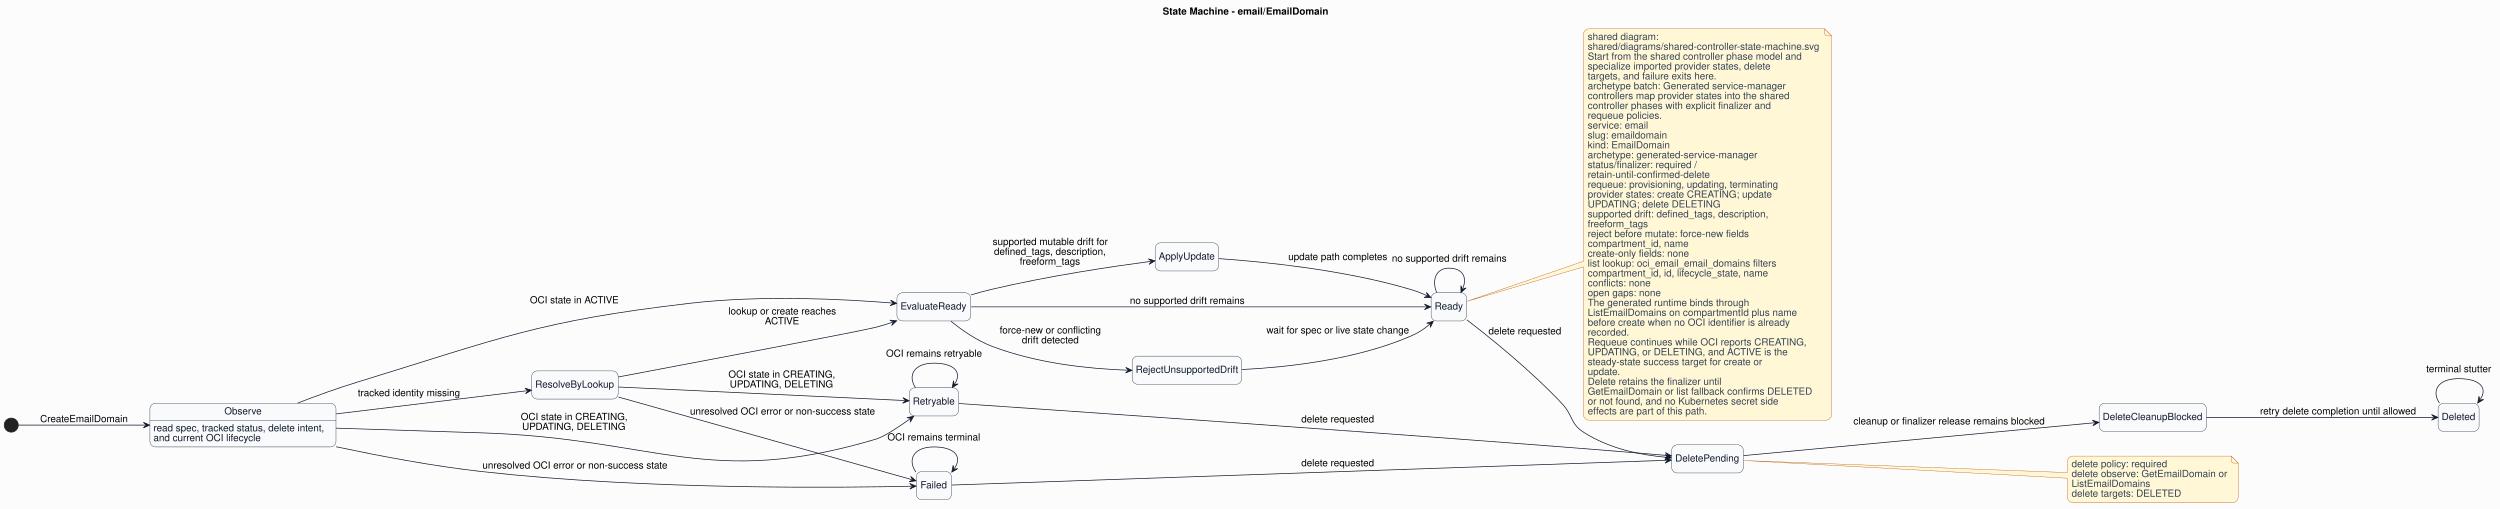
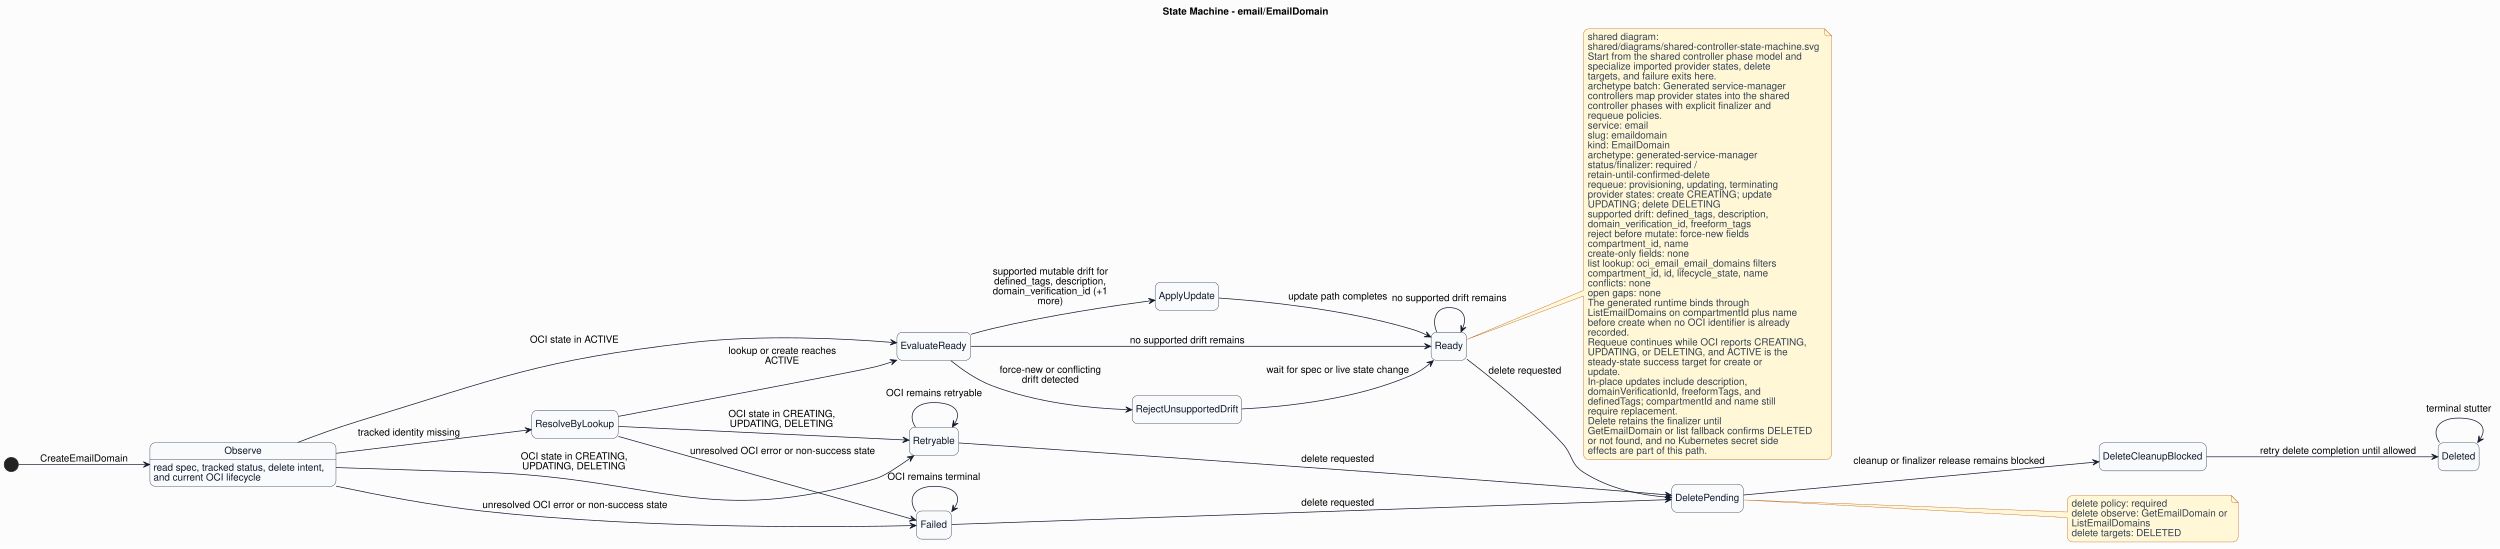
- <svg xmlns="http://www.w3.org/2000/svg" contentStyleType="text/css" data-diagram-type="STATE" height="723px" preserveAspectRatio="none" style="width:3552px;height:723px;background:#FCFCFD;" version="1.1" viewBox="0 0 3552 723" width="3552px" zoomAndPan="magnify">
+ <svg xmlns="http://www.w3.org/2000/svg" contentStyleType="text/css" data-diagram-type="STATE" height="779px" preserveAspectRatio="none" style="width:3552px;height:779px;background:#FCFCFD;" version="1.1" viewBox="0 0 3552 779" width="3552px" zoomAndPan="magnify">
  <defs />
  <g>
-     <rect fill="#FCFCFD" height="723" style="stroke:none;stroke-width:1;" width="3552" x="0" y="0" />
+     <rect fill="#FCFCFD" height="779" style="stroke:none;stroke-width:1;" width="3552" x="0" y="0" />
    <g class="title" data-source-line="10">
      <text fill="#000000" font-family="Helvetica" font-size="14" font-weight="bold" lengthAdjust="spacing" textLength="234.958" x="1651.894" y="20.78">State Machine - email/EmailDomain</text>
    </g>
-     <g>
-       <rect fill="#F8FAFC" height="62" rx="8" ry="8" style="stroke:#0F172A;stroke-width:0.5;" width="264.364" x="213" y="573" />
-       <line style="stroke:#0F172A;stroke-width:0.5;" x1="213" x2="477.364" y1="597" y2="597" />
-       <text fill="#0F172A" font-family="Helvetica" font-size="14" lengthAdjust="spacing" textLength="52.91" x="318.727" y="588.78">Observe</text>
-       <text fill="#0F172A" font-family="Helvetica" font-size="14" lengthAdjust="spacing" textLength="244.364" x="218" y="612.78">read spec, tracked status, delete intent,</text>
-       <text fill="#0F172A" font-family="Helvetica" font-size="14" lengthAdjust="spacing" textLength="153.282" x="218" y="626.78">and current OCI lifecycle</text>
-     </g>
-     <rect fill="#F8FAFC" height="40" rx="8" ry="8" style="stroke:#0F172A;stroke-width:0.5;" width="104.951" x="1274.36" y="416" />
-     <text fill="#0F172A" font-family="Helvetica" font-size="14" lengthAdjust="spacing" textLength="94.951" x="1279.36" y="439.78">EvaluateReady</text>
-     <rect fill="#F8FAFC" height="40" rx="8" ry="8" style="stroke:#0F172A;stroke-width:0.5;" width="50.469" x="2033.32" y="416" />
-     <text fill="#0F172A" font-family="Helvetica" font-size="14" lengthAdjust="spacing" textLength="40.469" x="2038.32" y="439.78">Ready</text>
-     <rect fill="#F8FAFC" height="40" rx="8" ry="8" style="stroke:#0F172A;stroke-width:0.5;" width="69.917" x="1291.88" y="551" />
-     <text fill="#0F172A" font-family="Helvetica" font-size="14" lengthAdjust="spacing" textLength="59.917" x="1296.88" y="574.78">Retryable</text>
-     <rect fill="#F8FAFC" height="40" rx="8" ry="8" style="stroke:#0F172A;stroke-width:0.5;" width="50" x="1301.84" y="670" />
-     <text fill="#0F172A" font-family="Helvetica" font-size="14" lengthAdjust="spacing" textLength="38.131" x="1307.775" y="693.78">Failed</text>
-     <rect fill="#F8FAFC" height="40" rx="8" ry="8" style="stroke:#0F172A;stroke-width:0.5;" width="122.848" x="755.44" y="527" />
-     <text fill="#0F172A" font-family="Helvetica" font-size="14" lengthAdjust="spacing" textLength="112.848" x="760.44" y="550.78">ResolveByLookup</text>
-     <rect fill="#F8FAFC" height="40" rx="8" ry="8" style="stroke:#0F172A;stroke-width:0.5;" width="155.51" x="1608.56" y="506" />
-     <text fill="#0F172A" font-family="Helvetica" font-size="14" lengthAdjust="spacing" textLength="145.51" x="1613.56" y="529.78">RejectUnsupportedDrift</text>
-     <rect fill="#F8FAFC" height="40" rx="8" ry="8" style="stroke:#0F172A;stroke-width:0.5;" width="90.165" x="1641.23" y="345" />
-     <text fill="#0F172A" font-family="Helvetica" font-size="14" lengthAdjust="spacing" textLength="80.165" x="1646.23" y="368.78">ApplyUpdate</text>
-     <rect fill="#F8FAFC" height="40" rx="8" ry="8" style="stroke:#0F172A;stroke-width:0.5;" width="101.848" x="2375.1" y="632" />
-     <text fill="#0F172A" font-family="Helvetica" font-size="14" lengthAdjust="spacing" textLength="91.848" x="2380.1" y="655.78">DeletePending</text>
-     <rect fill="#F8FAFC" height="40" rx="8" ry="8" style="stroke:#0F172A;stroke-width:0.5;" width="58.255" x="3464.04" y="573" />
-     <text fill="#0F172A" font-family="Helvetica" font-size="14" lengthAdjust="spacing" textLength="48.255" x="3469.04" y="596.78">Deleted</text>
-     <rect fill="#F8FAFC" height="40" rx="8" ry="8" style="stroke:#0F172A;stroke-width:0.5;" width="152.427" x="2982.44" y="573" />
-     <text fill="#0F172A" font-family="Helvetica" font-size="14" lengthAdjust="spacing" textLength="142.427" x="2987.44" y="596.78">DeleteCleanupBlocked</text>
-     <ellipse cx="16" cy="604" fill="#222222" rx="10" ry="10" style="stroke:#222222;stroke-width:1;" />
+     <g class="entity" data-qualified-name="observe" id="ent0002">
+       <rect fill="#F8FAFC" height="62" rx="8" ry="8" style="stroke:#0F172A;stroke-width:0.5;" width="264.364" x="213" y="629" />
+       <line style="stroke:#0F172A;stroke-width:0.5;" x1="213" x2="477.364" y1="653" y2="653" />
+       <text fill="#0F172A" font-family="Helvetica" font-size="14" lengthAdjust="spacing" textLength="52.91" x="318.727" y="644.78">Observe</text>
+       <text fill="#0F172A" font-family="Helvetica" font-size="14" lengthAdjust="spacing" textLength="244.364" x="218" y="668.78">read spec, tracked status, delete intent,</text>
+       <text fill="#0F172A" font-family="Helvetica" font-size="14" lengthAdjust="spacing" textLength="153.282" x="218" y="682.78">and current OCI lifecycle</text>
+     </g>
+     <rect fill="#F8FAFC" height="40" rx="8" ry="8" style="stroke:#0F172A;stroke-width:0.5;" width="104.951" x="1274.36" y="472" />
+     <text fill="#0F172A" font-family="Helvetica" font-size="14" lengthAdjust="spacing" textLength="94.951" x="1279.36" y="495.78">EvaluateReady</text>
+     <rect fill="#F8FAFC" height="40" rx="8" ry="8" style="stroke:#0F172A;stroke-width:0.5;" width="50.469" x="2033.32" y="472" />
+     <text fill="#0F172A" font-family="Helvetica" font-size="14" lengthAdjust="spacing" textLength="40.469" x="2038.32" y="495.78">Ready</text>
+     <rect fill="#F8FAFC" height="40" rx="8" ry="8" style="stroke:#0F172A;stroke-width:0.5;" width="69.917" x="1291.88" y="607" />
+     <text fill="#0F172A" font-family="Helvetica" font-size="14" lengthAdjust="spacing" textLength="59.917" x="1296.88" y="630.78">Retryable</text>
+     <rect fill="#F8FAFC" height="40" rx="8" ry="8" style="stroke:#0F172A;stroke-width:0.5;" width="50" x="1301.84" y="726" />
+     <text fill="#0F172A" font-family="Helvetica" font-size="14" lengthAdjust="spacing" textLength="38.131" x="1307.775" y="749.78">Failed</text>
+     <rect fill="#F8FAFC" height="40" rx="8" ry="8" style="stroke:#0F172A;stroke-width:0.5;" width="122.848" x="755.44" y="583" />
+     <text fill="#0F172A" font-family="Helvetica" font-size="14" lengthAdjust="spacing" textLength="112.848" x="760.44" y="606.78">ResolveByLookup</text>
+     <rect fill="#F8FAFC" height="40" rx="8" ry="8" style="stroke:#0F172A;stroke-width:0.5;" width="155.51" x="1608.56" y="562" />
+     <text fill="#0F172A" font-family="Helvetica" font-size="14" lengthAdjust="spacing" textLength="145.51" x="1613.56" y="585.78">RejectUnsupportedDrift</text>
+     <rect fill="#F8FAFC" height="40" rx="8" ry="8" style="stroke:#0F172A;stroke-width:0.5;" width="90.165" x="1641.23" y="401" />
+     <text fill="#0F172A" font-family="Helvetica" font-size="14" lengthAdjust="spacing" textLength="80.165" x="1646.23" y="424.78">ApplyUpdate</text>
+     <rect fill="#F8FAFC" height="40" rx="8" ry="8" style="stroke:#0F172A;stroke-width:0.5;" width="101.848" x="2375.1" y="688" />
+     <text fill="#0F172A" font-family="Helvetica" font-size="14" lengthAdjust="spacing" textLength="91.848" x="2380.1" y="711.78">DeletePending</text>
+     <rect fill="#F8FAFC" height="40" rx="8" ry="8" style="stroke:#0F172A;stroke-width:0.5;" width="58.255" x="3464.04" y="629" />
+     <text fill="#0F172A" font-family="Helvetica" font-size="14" lengthAdjust="spacing" textLength="48.255" x="3469.04" y="652.78">Deleted</text>
+     <rect fill="#F8FAFC" height="40" rx="8" ry="8" style="stroke:#0F172A;stroke-width:0.5;" width="152.427" x="2982.44" y="629" />
+     <text fill="#0F172A" font-family="Helvetica" font-size="14" lengthAdjust="spacing" textLength="142.427" x="2987.44" y="652.78">DeleteCleanupBlocked</text>
+     <g class="start_entity" data-qualified-name=".start." data-source-line="32" id="ent0002">
+       <ellipse cx="16" cy="660" fill="#222222" rx="10" ry="10" style="stroke:#222222;stroke-width:1;" />
+     </g>
    <g class="entity" data-qualified-name="GMN2" data-source-line="55" id="ent0003">
-       <path d="M2249.78,49 L2249.78,371.16 L2084.1,428.14 L2249.78,379.16 L2249.78,589 A8,8 0 0 0 2257.78,597 L2594.261,597 A8,8 0 0 0 2602.261,589 L2602.261,51 L2592.261,41 L2257.78,41 A8,8 0 0 0 2249.78,49" fill="#FFF7D6" style="stroke:#B45309;stroke-width:0.5;" />
+       <path d="M2249.78,49 L2249.78,412.6 L2084.1,482.26 L2249.78,420.6 L2249.78,645 A8,8 0 0 0 2257.78,653 L2594.261,653 A8,8 0 0 0 2602.261,645 L2602.261,51 L2592.261,41 L2257.78,41 A8,8 0 0 0 2249.78,49" fill="#FFF7D6" style="stroke:#B45309;stroke-width:0.5;" />
      <path d="M2592.261,41 L2592.261,47 A4,4 0 0 0 2596.261,51 L2602.261,51 L2592.261,41" fill="#FFF7D6" style="stroke:#B45309;stroke-width:0.5;" />
      <text fill="#334155" font-family="Helvetica" font-size="14" lengthAdjust="spacing" textLength="101.165" x="2255.78" y="56.78">shared diagram:</text>
      <text fill="#334155" font-family="Helvetica" font-size="14" lengthAdjust="spacing" textLength="331.481" x="2255.78" y="70.78">shared/diagrams/shared-controller-state-machine.svg</text>
      <text fill="#334155" font-family="Helvetica" font-size="14" lengthAdjust="spacing" textLength="304.274" x="2255.78" y="84.78">Start from the shared controller phase model and</text>
      <text fill="#334155" font-family="Helvetica" font-size="14" lengthAdjust="spacing" textLength="261.468" x="2255.78" y="98.78">specialize imported provider states, delete</text>
      <text fill="#334155" font-family="Helvetica" font-size="14" lengthAdjust="spacing" textLength="184.434" x="2255.78" y="112.78">targets, and failure exits here.</text>
      <text fill="#334155" font-family="Helvetica" font-size="14" lengthAdjust="spacing" textLength="281.709" x="2255.78" y="126.78">archetype batch: Generated service-manager</text>
      <text fill="#334155" font-family="Helvetica" font-size="14" lengthAdjust="spacing" textLength="287.923" x="2255.78" y="140.78">controllers map provider states into the shared</text>
      <text fill="#334155" font-family="Helvetica" font-size="14" lengthAdjust="spacing" textLength="261.461" x="2255.78" y="154.78">controller phases with explicit finalizer and</text>
      <text fill="#334155" font-family="Helvetica" font-size="14" lengthAdjust="spacing" textLength="105.848" x="2255.78" y="168.78">requeue policies.</text>
      <text fill="#334155" font-family="Helvetica" font-size="14" lengthAdjust="spacing" textLength="85.579" x="2255.78" y="182.78">service: email</text>
      <text fill="#334155" font-family="Helvetica" font-size="14" lengthAdjust="spacing" textLength="112.834" x="2255.78" y="196.78">slug: emaildomain</text>
      <text fill="#334155" font-family="Helvetica" font-size="14" lengthAdjust="spacing" textLength="116.71" x="2255.78" y="210.78">kind: EmailDomain</text>
      <text fill="#334155" font-family="Helvetica" font-size="14" lengthAdjust="spacing" textLength="241.24" x="2255.78" y="224.78">archetype: generated-service-manager</text>
      <text fill="#334155" font-family="Helvetica" font-size="14" lengthAdjust="spacing" textLength="156.406" x="2255.78" y="238.78">status/finalizer: required /</text>
      <text fill="#334155" font-family="Helvetica" font-size="14" lengthAdjust="spacing" textLength="174.303" x="2255.78" y="252.78">retain-until-confirmed-delete</text>
      <text fill="#334155" font-family="Helvetica" font-size="14" lengthAdjust="spacing" textLength="272.398" x="2255.78" y="266.78">requeue: provisioning, updating, terminating</text>
      <text fill="#334155" font-family="Helvetica" font-size="14" lengthAdjust="spacing" textLength="265.337" x="2255.78" y="280.78">provider states: create CREATING; update</text>
      <text fill="#334155" font-family="Helvetica" font-size="14" lengthAdjust="spacing" textLength="192.165" x="2255.78" y="294.78">UPDATING; delete DELETING</text>
      <text fill="#334155" font-family="Helvetica" font-size="14" lengthAdjust="spacing" textLength="256.826" x="2255.78" y="308.78">supported drift: defined_tags, description,</text>
-       <text fill="#334155" font-family="Helvetica" font-size="14" lengthAdjust="spacing" textLength="86.372" x="2255.78" y="322.78">freeform_tags</text>
+       <text fill="#334155" font-family="Helvetica" font-size="14" lengthAdjust="spacing" textLength="233.454" x="2255.78" y="322.78">domain_verification_id, freeform_tags</text>
      <text fill="#334155" font-family="Helvetica" font-size="14" lengthAdjust="spacing" textLength="230.33" x="2255.78" y="336.78">reject before mutate: force-new fields</text>
      <text fill="#334155" font-family="Helvetica" font-size="14" lengthAdjust="spacing" textLength="143.179" x="2255.78" y="350.78">compartment_id, name</text>
      <text fill="#334155" font-family="Helvetica" font-size="14" lengthAdjust="spacing" textLength="144.751" x="2255.78" y="364.78">create-only fields: none</text>
      <text fill="#334155" font-family="Helvetica" font-size="14" lengthAdjust="spacing" textLength="268.454" x="2255.78" y="378.78">list lookup: oci_email_email_domains filters</text>
      <text fill="#334155" font-family="Helvetica" font-size="14" lengthAdjust="spacing" textLength="257.565" x="2255.78" y="392.78">compartment_id, id, lifecycle_state, name</text>
      <text fill="#334155" font-family="Helvetica" font-size="14" lengthAdjust="spacing" textLength="89.496" x="2255.78" y="406.78">conflicts: none</text>
      <text fill="#334155" font-family="Helvetica" font-size="14" lengthAdjust="spacing" textLength="104.316" x="2255.78" y="420.78">open gaps: none</text>
      <text fill="#334155" font-family="Helvetica" font-size="14" lengthAdjust="spacing" textLength="230.371" x="2255.78" y="434.78">The generated runtime binds through</text>
      <text fill="#334155" font-family="Helvetica" font-size="14" lengthAdjust="spacing" textLength="297.24" x="2255.78" y="448.78">ListEmailDomains on compartmentId plus name</text>
      <text fill="#334155" font-family="Helvetica" font-size="14" lengthAdjust="spacing" textLength="288.709" x="2255.78" y="462.78">before create when no OCI identifier is already</text>
      <text fill="#334155" font-family="Helvetica" font-size="14" lengthAdjust="spacing" textLength="59.145" x="2255.78" y="476.78">recorded.</text>
      <text fill="#334155" font-family="Helvetica" font-size="14" lengthAdjust="spacing" textLength="312.799" x="2255.78" y="490.78">Requeue continues while OCI reports CREATING,</text>
      <text fill="#334155" font-family="Helvetica" font-size="14" lengthAdjust="spacing" textLength="289.413" x="2255.78" y="504.78">UPDATING, or DELETING, and ACTIVE is the</text>
      <text fill="#334155" font-family="Helvetica" font-size="14" lengthAdjust="spacing" textLength="249.778" x="2255.78" y="518.78">steady-state success target for create or</text>
      <text fill="#334155" font-family="Helvetica" font-size="14" lengthAdjust="spacing" textLength="46.71" x="2255.78" y="532.78">update.</text>
-       <text fill="#334155" font-family="Helvetica" font-size="14" lengthAdjust="spacing" textLength="191.434" x="2255.78" y="546.78">Delete retains the finalizer until</text>
-       <text fill="#334155" font-family="Helvetica" font-size="14" lengthAdjust="spacing" textLength="319.758" x="2255.78" y="560.78">GetEmailDomain or list fallback confirms DELETED</text>
-       <text fill="#334155" font-family="Helvetica" font-size="14" lengthAdjust="spacing" textLength="272.405" x="2255.78" y="574.78">or not found, and no Kubernetes secret side</text>
-       <text fill="#334155" font-family="Helvetica" font-size="14" lengthAdjust="spacing" textLength="169.648" x="2255.78" y="588.78">effects are part of this path.</text>
-     </g>
-     <g class="entity" data-qualified-name="GMN5" data-source-line="96" id="ent0006">
-       <path d="M2937.27,656 L2937.27,671.45 L2477.3,654.31 L2937.27,679.45 L2937.27,706 A8,8 0 0 0 2945.27,714 L3172.041,714 A8,8 0 0 0 3180.041,706 L3180.041,658 L3170.041,648 L2945.27,648 A8,8 0 0 0 2937.27,656" fill="#FFF7D6" style="stroke:#B45309;stroke-width:0.5;" />
-       <path d="M3170.041,648 L3170.041,654 A4,4 0 0 0 3174.041,658 L3180.041,658 L3170.041,648" fill="#FFF7D6" style="stroke:#B45309;stroke-width:0.5;" />
-       <text fill="#334155" font-family="Helvetica" font-size="14" lengthAdjust="spacing" textLength="136.972" x="2943.27" y="663.78">delete policy: required</text>
-       <text fill="#334155" font-family="Helvetica" font-size="14" lengthAdjust="spacing" textLength="221.772" x="2943.27" y="677.78">delete observe: GetEmailDomain or</text>
-       <text fill="#334155" font-family="Helvetica" font-size="14" lengthAdjust="spacing" textLength="112.034" x="2943.27" y="691.78">ListEmailDomains</text>
-       <text fill="#334155" font-family="Helvetica" font-size="14" lengthAdjust="spacing" textLength="157.185" x="2943.27" y="705.78">delete targets: DELETED</text>
+       <text fill="#334155" font-family="Helvetica" font-size="14" lengthAdjust="spacing" textLength="227.254" x="2255.78" y="546.78">In-place updates include description,</text>
+       <text fill="#334155" font-family="Helvetica" font-size="14" lengthAdjust="spacing" textLength="249.013" x="2255.78" y="560.78">domainVerificationId, freeformTags, and</text>
+       <text fill="#334155" font-family="Helvetica" font-size="14" lengthAdjust="spacing" textLength="268.475" x="2255.78" y="574.78">definedTags; compartmentId and name still</text>
+       <text fill="#334155" font-family="Helvetica" font-size="14" lengthAdjust="spacing" textLength="128.399" x="2255.78" y="588.78">require replacement.</text>
+       <text fill="#334155" font-family="Helvetica" font-size="14" lengthAdjust="spacing" textLength="191.434" x="2255.78" y="602.78">Delete retains the finalizer until</text>
+       <text fill="#334155" font-family="Helvetica" font-size="14" lengthAdjust="spacing" textLength="319.758" x="2255.78" y="616.78">GetEmailDomain or list fallback confirms DELETED</text>
+       <text fill="#334155" font-family="Helvetica" font-size="14" lengthAdjust="spacing" textLength="272.405" x="2255.78" y="630.78">or not found, and no Kubernetes secret side</text>
+       <text fill="#334155" font-family="Helvetica" font-size="14" lengthAdjust="spacing" textLength="169.648" x="2255.78" y="644.78">effects are part of this path.</text>
+     </g>
+     <g class="entity" data-qualified-name="GMN5" data-source-line="100" id="ent0006">
+       <path d="M2937.27,712 L2937.27,727.45 L2477.3,710.31 L2937.27,735.45 L2937.27,762 A8,8 0 0 0 2945.27,770 L3172.041,770 A8,8 0 0 0 3180.041,762 L3180.041,714 L3170.041,704 L2945.27,704 A8,8 0 0 0 2937.27,712" fill="#FFF7D6" style="stroke:#B45309;stroke-width:0.5;" />
+       <path d="M3170.041,704 L3170.041,710 A4,4 0 0 0 3174.041,714 L3180.041,714 L3170.041,704" fill="#FFF7D6" style="stroke:#B45309;stroke-width:0.5;" />
+       <text fill="#334155" font-family="Helvetica" font-size="14" lengthAdjust="spacing" textLength="136.972" x="2943.27" y="719.78">delete policy: required</text>
+       <text fill="#334155" font-family="Helvetica" font-size="14" lengthAdjust="spacing" textLength="221.772" x="2943.27" y="733.78">delete observe: GetEmailDomain or</text>
+       <text fill="#334155" font-family="Helvetica" font-size="14" lengthAdjust="spacing" textLength="112.034" x="2943.27" y="747.78">ListEmailDomains</text>
+       <text fill="#334155" font-family="Helvetica" font-size="14" lengthAdjust="spacing" textLength="157.185" x="2943.27" y="761.78">delete targets: DELETED</text>
    </g>
    <g class="link" data-entity-1="ent0002" data-entity-2="ent0002" data-link-type="dependency" data-source-line="32" id="lnk3">
-       <path d="M26.44,604 C54.15,604 132.03,604 206.65,604" fill="none" id="*start*-to-observe" style="stroke:#0F172A;stroke-width:1;" />
-       <polygon fill="#0F172A" points="212.65,604,203.65,600,207.65,604,203.65,608,212.65,604" style="stroke:#0F172A;stroke-width:1;" />
-       <text fill="#000000" font-family="Helvetica" font-size="14" lengthAdjust="spacing" textLength="125.269" x="57" y="599.78">CreateEmailDomain</text>
+       <path d="M26.44,660 C54.15,660 132.03,660 206.65,660" fill="none" id="*start*-to-observe" style="stroke:#0F172A;stroke-width:1;" />
+       <polygon fill="#0F172A" points="212.65,660,203.65,656,207.65,660,203.65,664,212.65,660" style="stroke:#0F172A;stroke-width:1;" />
+       <text fill="#000000" font-family="Helvetica" font-size="14" lengthAdjust="spacing" textLength="125.269" x="57" y="655.78">CreateEmailDomain</text>
    </g>
    <g class="link" data-entity-1="ent0002" data-entity-2="ent0007" data-link-type="dependency" data-source-line="33" id="lnk4">
-       <path d="M477.64,588.05 C568.55,577.01 679.334,563.573 749.184,555.093" fill="none" id="observe-to-resolve_by_lookup" style="stroke:#0F172A;stroke-width:1;" />
-       <polygon fill="#0F172A" points="755.14,554.37,745.723,551.484,750.176,554.973,746.688,559.426,755.14,554.37" style="stroke:#0F172A;stroke-width:1;" />
-       <text fill="#000000" font-family="Helvetica" font-size="14" lengthAdjust="spacing" textLength="145.503" x="508.36" y="562.84">tracked identity missing</text>
+       <path d="M477.64,644.05 C568.55,633.01 679.334,619.573 749.184,611.093" fill="none" id="observe-to-resolve_by_lookup" style="stroke:#0F172A;stroke-width:1;" />
+       <polygon fill="#0F172A" points="755.14,610.37,745.723,607.484,750.176,610.973,746.688,615.426,755.14,610.37" style="stroke:#0F172A;stroke-width:1;" />
+       <text fill="#000000" font-family="Helvetica" font-size="14" lengthAdjust="spacing" textLength="145.503" x="508.36" y="618.84">tracked identity missing</text>
    </g>
    <g class="link" data-entity-1="ent0007" data-entity-2="ent0003" data-link-type="dependency" data-source-line="34" id="lnk5">
-       <path d="M878.57,535.58 C992.1,514.19 1226.77,469.79 1244.36,465 C1254.07,462.36 1258.604,461.054 1268.384,457.704" fill="none" id="resolve_by_lookup-to-evaluate_ready" style="stroke:#0F172A;stroke-width:1;" />
-       <polygon fill="#0F172A" points="1274.06,455.76,1264.249,454.892,1269.33,457.38,1266.842,462.461,1274.06,455.76" style="stroke:#0F172A;stroke-width:1;" />
-       <text fill="#000000" font-family="Helvetica" font-size="14" lengthAdjust="spacing" textLength="154.089" x="1034.86" y="446.78">lookup or create reaches</text>
-       <text fill="#000000" font-family="Helvetica" font-size="14" lengthAdjust="spacing" textLength="50.565" x="1086.622" y="460.78">ACTIVE</text>
+       <path d="M878.57,591.58 C992.1,570.19 1226.77,525.79 1244.36,521 C1254.07,518.36 1258.604,517.054 1268.384,513.704" fill="none" id="resolve_by_lookup-to-evaluate_ready" style="stroke:#0F172A;stroke-width:1;" />
+       <polygon fill="#0F172A" points="1274.06,511.76,1264.249,510.892,1269.33,513.38,1266.842,518.461,1274.06,511.76" style="stroke:#0F172A;stroke-width:1;" />
+       <text fill="#000000" font-family="Helvetica" font-size="14" lengthAdjust="spacing" textLength="154.089" x="1034.86" y="502.78">lookup or create reaches</text>
+       <text fill="#000000" font-family="Helvetica" font-size="14" lengthAdjust="spacing" textLength="50.565" x="1086.622" y="516.78">ACTIVE</text>
    </g>
    <g class="link" data-entity-1="ent0007" data-entity-2="ent0005" data-link-type="dependency" data-source-line="35" id="lnk6">
-       <path d="M878.63,549.87 C986.21,554.95 1200.807,565.097 1285.597,569.097" fill="none" id="resolve_by_lookup-to-retryable" style="stroke:#0F172A;stroke-width:1;" />
-       <polygon fill="#0F172A" points="1291.59,569.38,1282.789,564.96,1286.596,569.144,1282.411,572.951,1291.59,569.38" style="stroke:#0F172A;stroke-width:1;" />
-       <text fill="#000000" font-family="Helvetica" font-size="14" lengthAdjust="spacing" textLength="154.034" x="1034.86" y="536.54">OCI state in CREATING,</text>
-       <text fill="#000000" font-family="Helvetica" font-size="14" lengthAdjust="spacing" textLength="150.131" x="1036.812" y="550.54">UPDATING, DELETING</text>
+       <path d="M878.63,605.87 C986.21,610.95 1200.807,621.097 1285.597,625.097" fill="none" id="resolve_by_lookup-to-retryable" style="stroke:#0F172A;stroke-width:1;" />
+       <polygon fill="#0F172A" points="1291.59,625.38,1282.789,620.96,1286.596,625.144,1282.411,628.951,1291.59,625.38" style="stroke:#0F172A;stroke-width:1;" />
+       <text fill="#000000" font-family="Helvetica" font-size="14" lengthAdjust="spacing" textLength="154.034" x="1034.86" y="592.54">OCI state in CREATING,</text>
+       <text fill="#000000" font-family="Helvetica" font-size="14" lengthAdjust="spacing" textLength="150.131" x="1036.812" y="606.54">UPDATING, DELETING</text>
    </g>
    <g class="link" data-entity-1="ent0007" data-entity-2="ent0006" data-link-type="dependency" data-source-line="36" id="lnk7">
-       <path d="M878.63,564.11 C990.69,595.65 1219.585,660.083 1295.675,681.513" fill="none" id="resolve_by_lookup-to-failed" style="stroke:#0F172A;stroke-width:1;" />
-       <polygon fill="#0F172A" points="1301.45,683.14,1293.871,676.85,1296.637,681.784,1291.703,684.55,1301.45,683.14" style="stroke:#0F172A;stroke-width:1;" />
-       <text fill="#000000" font-family="Helvetica" font-size="14" lengthAdjust="spacing" textLength="263.778" x="980.36" y="589.03">unresolved OCI error or non-success state</text>
+       <path d="M878.63,620.11 C990.69,651.65 1219.585,716.083 1295.675,737.513" fill="none" id="resolve_by_lookup-to-failed" style="stroke:#0F172A;stroke-width:1;" />
+       <polygon fill="#0F172A" points="1301.45,739.14,1293.871,732.85,1296.637,737.784,1291.703,740.55,1301.45,739.14" style="stroke:#0F172A;stroke-width:1;" />
+       <text fill="#000000" font-family="Helvetica" font-size="14" lengthAdjust="spacing" textLength="263.778" x="980.36" y="645.03">unresolved OCI error or non-success state</text>
    </g>
    <g class="link" data-entity-1="ent0002" data-entity-2="ent0003" data-link-type="dependency" data-source-line="37" id="lnk8">
-       <path d="M422.96,572.64 C449.45,562.43 479.47,551.55 507.36,543 C713.5,479.82 765.22,456.06 979.36,431 C1083.33,418.83 1200.05,425.034 1267.99,430.554" fill="none" id="observe-to-evaluate_ready" style="stroke:#0F172A;stroke-width:1;" />
-       <polygon fill="#0F172A" points="1273.97,431.04,1265.323,426.324,1268.986,430.635,1264.676,434.298,1273.97,431.04" style="stroke:#0F172A;stroke-width:1;" />
-       <text fill="#000000" font-family="Helvetica" font-size="14" lengthAdjust="spacing" textLength="128.372" x="752.86" y="430.95">OCI state in ACTIVE</text>
+       <path d="M422.96,628.64 C449.45,618.43 479.47,607.55 507.36,599 C713.5,535.82 765.22,512.06 979.36,487 C1083.33,474.83 1200.05,481.034 1267.99,486.554" fill="none" id="observe-to-evaluate_ready" style="stroke:#0F172A;stroke-width:1;" />
+       <polygon fill="#0F172A" points="1273.97,487.04,1265.323,482.324,1268.986,486.635,1264.676,490.298,1273.97,487.04" style="stroke:#0F172A;stroke-width:1;" />
+       <text fill="#000000" font-family="Helvetica" font-size="14" lengthAdjust="spacing" textLength="128.372" x="752.86" y="486.95">OCI state in ACTIVE</text>
    </g>
    <g class="link" data-entity-1="ent0002" data-entity-2="ent0005" data-link-type="dependency" data-source-line="38" id="lnk9">
-       <path d="M477.47,608.33 C540.11,610.38 616.11,612.85 684.36,615 C933.16,622.84 1005.72,694.79 1244.36,624 C1255.77,620.62 1274.445,608.364 1293.305,594.914" fill="none" id="observe-to-retryable" style="stroke:#0F172A;stroke-width:1;" />
-       <polygon fill="#0F172A" points="1298.19,591.43,1288.54,593.399,1294.119,594.333,1293.185,599.912,1298.19,591.43" style="stroke:#0F172A;stroke-width:1;" />
-       <text fill="#000000" font-family="Helvetica" font-size="14" lengthAdjust="spacing" textLength="154.034" x="739.86" y="596.78">OCI state in CREATING,</text>
-       <text fill="#000000" font-family="Helvetica" font-size="14" lengthAdjust="spacing" textLength="150.131" x="741.812" y="610.78">UPDATING, DELETING</text>
+       <path d="M477.47,664.33 C540.11,666.38 616.11,668.85 684.36,671 C933.16,678.84 1005.72,750.79 1244.36,680 C1255.77,676.62 1274.445,664.364 1293.305,650.914" fill="none" id="observe-to-retryable" style="stroke:#0F172A;stroke-width:1;" />
+       <polygon fill="#0F172A" points="1298.19,647.43,1288.54,649.399,1294.119,650.333,1293.185,655.912,1298.19,647.43" style="stroke:#0F172A;stroke-width:1;" />
+       <text fill="#000000" font-family="Helvetica" font-size="14" lengthAdjust="spacing" textLength="154.034" x="739.86" y="652.78">OCI state in CREATING,</text>
+       <text fill="#000000" font-family="Helvetica" font-size="14" lengthAdjust="spacing" textLength="150.131" x="741.812" y="666.78">UPDATING, DELETING</text>
    </g>
    <g class="link" data-entity-1="ent0002" data-entity-2="ent0006" data-link-type="dependency" data-source-line="39" id="lnk10">
-       <path d="M477.52,634.76 C539.83,648.03 615.56,662.26 684.36,670 C923.8,696.92 1210.452,692.769 1295.562,690.789" fill="none" id="observe-to-failed" style="stroke:#0F172A;stroke-width:1;" />
-       <polygon fill="#0F172A" points="1301.56,690.65,1292.469,686.86,1296.561,690.766,1292.656,694.858,1301.56,690.65" style="stroke:#0F172A;stroke-width:1;" />
-       <text fill="#000000" font-family="Helvetica" font-size="14" lengthAdjust="spacing" textLength="263.778" x="685.36" y="665.78">unresolved OCI error or non-success state</text>
+       <path d="M477.52,690.76 C539.83,704.03 615.56,718.26 684.36,726 C923.8,752.92 1210.452,748.769 1295.562,746.789" fill="none" id="observe-to-failed" style="stroke:#0F172A;stroke-width:1;" />
+       <polygon fill="#0F172A" points="1301.56,746.65,1292.469,742.86,1296.561,746.766,1292.656,750.858,1301.56,746.65" style="stroke:#0F172A;stroke-width:1;" />
+       <text fill="#000000" font-family="Helvetica" font-size="14" lengthAdjust="spacing" textLength="263.778" x="685.36" y="721.78">unresolved OCI error or non-success state</text>
    </g>
    <g class="link" data-entity-1="ent0003" data-entity-2="ent0008" data-link-type="dependency" data-source-line="40" id="lnk11">
-       <path d="M1351.06,456.48 C1366.49,468.89 1387.81,483.85 1409.32,492 C1473.53,516.35 1545.604,523.906 1602.304,526.026" fill="none" id="evaluate_ready-to-reject_unsupported_drift" style="stroke:#0F172A;stroke-width:1;" />
-       <polygon fill="#0F172A" points="1608.3,526.25,1599.456,521.917,1603.303,526.063,1599.157,529.911,1608.3,526.25" style="stroke:#0F172A;stroke-width:1;" />
-       <text fill="#000000" font-family="Helvetica" font-size="14" lengthAdjust="spacing" textLength="143.951" x="1420.32" y="473.78">force-new or conflicting</text>
-       <text fill="#000000" font-family="Helvetica" font-size="14" lengthAdjust="spacing" textLength="80.938" x="1451.827" y="487.78">drift detected</text>
+       <path d="M1351.06,512.48 C1366.49,524.89 1387.81,539.85 1409.32,548 C1473.53,572.35 1545.604,579.906 1602.304,582.026" fill="none" id="evaluate_ready-to-reject_unsupported_drift" style="stroke:#0F172A;stroke-width:1;" />
+       <polygon fill="#0F172A" points="1608.3,582.25,1599.456,577.917,1603.303,582.063,1599.157,585.911,1608.3,582.25" style="stroke:#0F172A;stroke-width:1;" />
+       <text fill="#000000" font-family="Helvetica" font-size="14" lengthAdjust="spacing" textLength="143.951" x="1420.32" y="529.78">force-new or conflicting</text>
+       <text fill="#000000" font-family="Helvetica" font-size="14" lengthAdjust="spacing" textLength="80.938" x="1451.827" y="543.78">drift detected</text>
    </g>
    <g class="link" data-entity-1="ent0008" data-entity-2="ent0004" data-link-type="dependency" data-source-line="41" id="lnk12">
-       <path d="M1764.32,525.06 C1830.2,521.77 1926.3,511 2003.32,478 C2015.36,472.84 2022.48,468.236 2031.92,460.246" fill="none" id="reject_unsupported_drift-to-ready" style="stroke:#0F172A;stroke-width:1;" />
-       <polygon fill="#0F172A" points="2036.5,456.37,2027.046,459.131,2032.684,459.6,2032.215,465.238,2036.5,456.37" style="stroke:#0F172A;stroke-width:1;" />
-       <text fill="#000000" font-family="Helvetica" font-size="14" lengthAdjust="spacing" textLength="203.882" x="1799.32" y="473.78">wait for spec or live state change</text>
+       <path d="M1764.32,581.06 C1830.2,577.77 1926.3,567 2003.32,534 C2015.36,528.84 2022.48,524.236 2031.92,516.246" fill="none" id="reject_unsupported_drift-to-ready" style="stroke:#0F172A;stroke-width:1;" />
+       <polygon fill="#0F172A" points="2036.5,512.37,2027.046,515.131,2032.684,515.6,2032.215,521.238,2036.5,512.37" style="stroke:#0F172A;stroke-width:1;" />
+       <text fill="#000000" font-family="Helvetica" font-size="14" lengthAdjust="spacing" textLength="203.882" x="1799.32" y="529.78">wait for spec or live state change</text>
    </g>
    <g class="link" data-entity-1="ent0003" data-entity-2="ent0009" data-link-type="dependency" data-source-line="42" id="lnk13">
-       <path d="M1379.72,418.96 C1389.49,416.07 1399.67,413.27 1409.32,411 C1490.17,391.95 1580.202,378.61 1635.032,371.33" fill="none" id="evaluate_ready-to-apply_update" style="stroke:#0F172A;stroke-width:1;" />
-       <polygon fill="#0F172A" points="1640.98,370.54,1631.532,367.759,1636.024,371.198,1632.585,375.69,1640.98,370.54" style="stroke:#0F172A;stroke-width:1;" />
-       <text fill="#000000" font-family="Helvetica" font-size="14" lengthAdjust="spacing" textLength="163.42" x="1410.32" y="348.09">supported mutable drift for</text>
-       <text fill="#000000" font-family="Helvetica" font-size="14" lengthAdjust="spacing" textLength="159.551" x="1412.255" y="362.09">defined_tags, description,</text>
-       <text fill="#000000" font-family="Helvetica" font-size="14" lengthAdjust="spacing" textLength="86.372" x="1448.844" y="376.09">freeform_tags</text>
+       <path d="M1379.72,474.96 C1389.49,472.07 1399.67,469.27 1409.32,467 C1490.17,447.95 1580.202,434.61 1635.032,427.33" fill="none" id="evaluate_ready-to-apply_update" style="stroke:#0F172A;stroke-width:1;" />
+       <polygon fill="#0F172A" points="1640.98,426.54,1631.532,423.759,1636.024,427.198,1632.585,431.69,1640.98,426.54" style="stroke:#0F172A;stroke-width:1;" />
+       <text fill="#000000" font-family="Helvetica" font-size="14" lengthAdjust="spacing" textLength="163.42" x="1410.518" y="390.09">supported mutable drift for</text>
+       <text fill="#000000" font-family="Helvetica" font-size="14" lengthAdjust="spacing" textLength="159.551" x="1412.453" y="404.09">defined_tags, description,</text>
+       <text fill="#000000" font-family="Helvetica" font-size="14" lengthAdjust="spacing" textLength="163.816" x="1410.32" y="418.09">domain_verification_id (+1</text>
+       <text fill="#000000" font-family="Helvetica" font-size="14" lengthAdjust="spacing" textLength="36.559" x="1473.949" y="432.09">more)</text>
    </g>
    <g class="link" data-entity-1="ent0009" data-entity-2="ent0004" data-link-type="dependency" data-source-line="43" id="lnk14">
-       <path d="M1731.88,367.45 C1793.86,371.76 1909.1,383.07 2003.32,411 C2013.36,413.98 2018.503,415.9 2027.612,420.28" fill="none" id="apply_update-to-ready" style="stroke:#0F172A;stroke-width:1;" />
-       <polygon fill="#0F172A" points="2033.02,422.88,2026.642,415.375,2028.514,420.714,2023.176,422.585,2033.02,422.88" style="stroke:#0F172A;stroke-width:1;" />
-       <text fill="#000000" font-family="Helvetica" font-size="14" lengthAdjust="spacing" textLength="141.654" x="1830.32" y="369.45">update path completes</text>
+       <path d="M1731.88,423.45 C1793.86,427.76 1909.1,439.07 2003.32,467 C2013.36,469.98 2018.503,471.9 2027.612,476.28" fill="none" id="apply_update-to-ready" style="stroke:#0F172A;stroke-width:1;" />
+       <polygon fill="#0F172A" points="2033.02,478.88,2026.642,471.375,2028.514,476.714,2023.176,478.585,2033.02,478.88" style="stroke:#0F172A;stroke-width:1;" />
+       <text fill="#000000" font-family="Helvetica" font-size="14" lengthAdjust="spacing" textLength="141.654" x="1830.32" y="425.45">update path completes</text>
    </g>
    <g class="link" data-entity-1="ent0003" data-entity-2="ent0004" data-link-type="dependency" data-source-line="44" id="lnk15">
-       <path d="M1379.73,436 C1524.46,436 1922.77,436 2026.86,436" fill="none" id="evaluate_ready-to-ready" style="stroke:#0F172A;stroke-width:1;" />
-       <polygon fill="#0F172A" points="2032.86,436,2023.86,432,2027.86,436,2023.86,440,2032.86,436" style="stroke:#0F172A;stroke-width:1;" />
-       <text fill="#000000" font-family="Helvetica" font-size="14" lengthAdjust="spacing" textLength="162.641" x="1605.32" y="431.78">no supported drift remains</text>
+       <path d="M1379.73,492 C1524.46,492 1922.77,492 2026.86,492" fill="none" id="evaluate_ready-to-ready" style="stroke:#0F172A;stroke-width:1;" />
+       <polygon fill="#0F172A" points="2032.86,492,2023.86,488,2027.86,492,2023.86,496,2032.86,492" style="stroke:#0F172A;stroke-width:1;" />
+       <text fill="#000000" font-family="Helvetica" font-size="14" lengthAdjust="spacing" textLength="162.641" x="1605.32" y="487.78">no supported drift remains</text>
    </g>
    <g class="link" data-entity-1="ent0004" data-entity-2="ent0004" data-link-type="dependency" data-source-line="45" id="lnk16">
-       <path d="M2041.35,415.69 C2034,398.73 2039.74,381 2058.55,381 C2077.36,381 2085.486,393.225 2078.136,410.185" fill="none" id="ready-to-ready" style="stroke:#0F172A;stroke-width:1;" />
-       <polygon fill="#0F172A" points="2075.75,415.69,2082.999,409.023,2077.738,411.102,2075.659,405.842,2075.75,415.69" style="stroke:#0F172A;stroke-width:1;" />
-       <text fill="#000000" font-family="Helvetica" font-size="14" lengthAdjust="spacing" textLength="162.641" x="1977.55" y="371.78">no supported drift remains</text>
+       <path d="M2041.35,471.69 C2034,454.73 2039.74,437 2058.55,437 C2077.36,437 2085.486,449.225 2078.136,466.185" fill="none" id="ready-to-ready" style="stroke:#0F172A;stroke-width:1;" />
+       <polygon fill="#0F172A" points="2075.75,471.69,2082.999,465.023,2077.738,467.102,2075.659,461.842,2075.75,471.69" style="stroke:#0F172A;stroke-width:1;" />
+       <text fill="#000000" font-family="Helvetica" font-size="14" lengthAdjust="spacing" textLength="162.641" x="1977.55" y="427.78">no supported drift remains</text>
    </g>
    <g class="link" data-entity-1="ent0005" data-entity-2="ent0005" data-link-type="dependency" data-source-line="46" id="lnk17">
-       <path d="M1300.63,550.69 C1289.42,533.73 1298.16,516 1326.84,516 C1355.52,516 1367.556,528.723 1356.356,545.683" fill="none" id="retryable-to-retryable" style="stroke:#0F172A;stroke-width:1;" />
-       <polygon fill="#0F172A" points="1353.05,550.69,1361.347,545.384,1355.805,546.518,1354.672,540.976,1353.05,550.69" style="stroke:#0F172A;stroke-width:1;" />
-       <text fill="#000000" font-family="Helvetica" font-size="14" lengthAdjust="spacing" textLength="136.931" x="1258.84" y="506.78">OCI remains retryable</text>
+       <path d="M1300.63,606.69 C1289.42,589.73 1298.16,572 1326.84,572 C1355.52,572 1367.556,584.723 1356.356,601.683" fill="none" id="retryable-to-retryable" style="stroke:#0F172A;stroke-width:1;" />
+       <polygon fill="#0F172A" points="1353.05,606.69,1361.347,601.384,1355.805,602.518,1354.672,596.976,1353.05,606.69" style="stroke:#0F172A;stroke-width:1;" />
+       <text fill="#000000" font-family="Helvetica" font-size="14" lengthAdjust="spacing" textLength="136.931" x="1258.84" y="562.78">OCI remains retryable</text>
    </g>
    <g class="link" data-entity-1="ent0006" data-entity-2="ent0006" data-link-type="dependency" data-source-line="47" id="lnk18">
-       <path d="M1301.41,670.83 C1289.04,653.53 1297.52,635 1326.84,635 C1356.16,635 1368.13,648.649 1355.76,665.949" fill="none" id="failed-to-failed" style="stroke:#0F172A;stroke-width:1;" />
-       <polygon fill="#0F172A" points="1352.27,670.83,1360.758,665.836,1355.178,666.763,1354.251,661.182,1352.27,670.83" style="stroke:#0F172A;stroke-width:1;" />
-       <text fill="#000000" font-family="Helvetica" font-size="14" lengthAdjust="spacing" textLength="132.255" x="1260.84" y="625.78">OCI remains terminal</text>
+       <path d="M1301.41,726.83 C1289.04,709.53 1297.52,691 1326.84,691 C1356.16,691 1368.13,704.649 1355.76,721.949" fill="none" id="failed-to-failed" style="stroke:#0F172A;stroke-width:1;" />
+       <polygon fill="#0F172A" points="1352.27,726.83,1360.758,721.836,1355.178,722.763,1354.251,717.182,1352.27,726.83" style="stroke:#0F172A;stroke-width:1;" />
+       <text fill="#000000" font-family="Helvetica" font-size="14" lengthAdjust="spacing" textLength="132.255" x="1260.84" y="681.78">OCI remains terminal</text>
    </g>
    <g class="link" data-entity-1="ent0004" data-entity-2="ent0010" data-link-type="dependency" data-source-line="48" id="lnk19">
-       <path d="M2084.07,454.39 C2116.81,479.54 2175.79,526.93 2219.78,574 C2234.96,590.23 2231.08,602 2249.78,614 C2287.25,638.04 2331.564,646.548 2368.664,649.848" fill="none" id="ready-to-delete_pending" style="stroke:#0F172A;stroke-width:1;" />
-       <polygon fill="#0F172A" points="2374.64,650.38,2366.03,645.598,2369.66,649.937,2365.321,653.567,2374.64,650.38" style="stroke:#0F172A;stroke-width:1;" />
-       <text fill="#000000" font-family="Helvetica" font-size="14" lengthAdjust="spacing" textLength="104.303" x="2114.78" y="475.03">delete requested</text>
+       <path d="M2084.15,510.31 C2116.98,535.38 2176.07,582.67 2219.78,630 C2235.1,646.59 2230.82,658.75 2249.78,671 C2287.26,695.21 2331.809,703.434 2368.979,706.394" fill="none" id="ready-to-delete_pending" style="stroke:#0F172A;stroke-width:1;" />
+       <polygon fill="#0F172A" points="2374.96,706.87,2366.306,702.168,2369.976,706.473,2365.671,710.143,2374.96,706.87" style="stroke:#0F172A;stroke-width:1;" />
+       <text fill="#000000" font-family="Helvetica" font-size="14" lengthAdjust="spacing" textLength="104.303" x="2114.78" y="530.89">delete requested</text>
    </g>
    <g class="link" data-entity-1="ent0005" data-entity-2="ent0010" data-link-type="dependency" data-source-line="49" id="lnk20">
-       <path d="M1362.29,573.33 C1481.25,581.43 1885.83,609.19 2219.78,635 C2272.72,639.09 2327.322,643.652 2368.872,647.182" fill="none" id="retryable-to-delete_pending" style="stroke:#0F172A;stroke-width:1;" />
-       <polygon fill="#0F172A" points="2374.85,647.69,2366.221,642.942,2369.868,647.267,2365.544,650.914,2374.85,647.69" style="stroke:#0F172A;stroke-width:1;" />
-       <text fill="#000000" font-family="Helvetica" font-size="14" lengthAdjust="spacing" textLength="104.303" x="1848.82" y="600.14">delete requested</text>
+       <path d="M1362.29,629.33 C1481.25,637.43 1885.83,665.19 2219.78,691 C2272.72,695.09 2327.322,699.652 2368.872,703.182" fill="none" id="retryable-to-delete_pending" style="stroke:#0F172A;stroke-width:1;" />
+       <polygon fill="#0F172A" points="2374.85,703.69,2366.221,698.942,2369.868,703.267,2365.544,706.914,2374.85,703.69" style="stroke:#0F172A;stroke-width:1;" />
+       <text fill="#000000" font-family="Helvetica" font-size="14" lengthAdjust="spacing" textLength="104.303" x="1848.82" y="656.14">delete requested</text>
    </g>
    <g class="link" data-entity-1="ent0006" data-entity-2="ent0010" data-link-type="dependency" data-source-line="50" id="lnk21">
-       <path d="M1352.29,689.15 C1491.18,684.34 2175.304,660.648 2368.624,653.957" fill="none" id="failed-to-delete_pending" style="stroke:#0F172A;stroke-width:1;" />
-       <polygon fill="#0F172A" points="2374.62,653.75,2365.487,650.064,2369.623,653.923,2365.764,658.059,2374.62,653.75" style="stroke:#0F172A;stroke-width:1;" />
-       <text fill="#000000" font-family="Helvetica" font-size="14" lengthAdjust="spacing" textLength="104.303" x="1848.82" y="662.43">delete requested</text>
+       <path d="M1352.29,745.15 C1491.18,740.34 2175.304,716.648 2368.624,709.957" fill="none" id="failed-to-delete_pending" style="stroke:#0F172A;stroke-width:1;" />
+       <polygon fill="#0F172A" points="2374.62,709.75,2365.487,706.064,2369.623,709.923,2365.764,714.059,2374.62,709.75" style="stroke:#0F172A;stroke-width:1;" />
+       <text fill="#000000" font-family="Helvetica" font-size="14" lengthAdjust="spacing" textLength="104.303" x="1848.82" y="718.43">delete requested</text>
    </g>
    <g class="link" data-entity-1="ent0010" data-entity-2="ent0012" data-link-type="dependency" data-source-line="51" id="lnk22">
-       <path d="M2477.3,647.3 C2587.67,636.97 2845.736,612.829 2976.156,600.629" fill="none" id="delete_pending-to-delete_cleanup_blocked" style="stroke:#0F172A;stroke-width:1;" />
-       <polygon fill="#0F172A" points="2982.13,600.07,2972.797,596.926,2977.152,600.536,2973.542,604.891,2982.13,600.07" style="stroke:#0F172A;stroke-width:1;" />
-       <text fill="#000000" font-family="Helvetica" font-size="14" lengthAdjust="spacing" textLength="273.144" x="2633.27" y="603.04">cleanup or finalizer release remains blocked</text>
+       <path d="M2477.3,703.3 C2587.67,692.97 2845.736,668.829 2976.156,656.629" fill="none" id="delete_pending-to-delete_cleanup_blocked" style="stroke:#0F172A;stroke-width:1;" />
+       <polygon fill="#0F172A" points="2982.13,656.07,2972.797,652.926,2977.152,656.536,2973.542,660.891,2982.13,656.07" style="stroke:#0F172A;stroke-width:1;" />
+       <text fill="#000000" font-family="Helvetica" font-size="14" lengthAdjust="spacing" textLength="273.144" x="2633.27" y="659.04">cleanup or finalizer release remains blocked</text>
    </g>
    <g class="link" data-entity-1="ent0012" data-entity-2="ent0011" data-link-type="dependency" data-source-line="52" id="lnk23">
-       <path d="M3134.99,593 C3232.53,593 3391.8,593 3457.75,593" fill="none" id="delete_cleanup_blocked-to-deleted" style="stroke:#0F172A;stroke-width:1;" />
-       <polygon fill="#0F172A" points="3463.75,593,3454.75,589,3458.75,593,3454.75,597,3463.75,593" style="stroke:#0F172A;stroke-width:1;" />
-       <text fill="#000000" font-family="Helvetica" font-size="14" lengthAdjust="spacing" textLength="222.565" x="3211.04" y="588.78">retry delete completion until allowed</text>
+       <path d="M3134.99,649 C3232.53,649 3391.8,649 3457.75,649" fill="none" id="delete_cleanup_blocked-to-deleted" style="stroke:#0F172A;stroke-width:1;" />
+       <polygon fill="#0F172A" points="3463.75,649,3454.75,645,3458.75,649,3454.75,653,3463.75,649" style="stroke:#0F172A;stroke-width:1;" />
+       <text fill="#000000" font-family="Helvetica" font-size="14" lengthAdjust="spacing" textLength="222.565" x="3211.04" y="644.78">retry delete completion until allowed</text>
    </g>
    <g class="link" data-entity-1="ent0011" data-entity-2="ent0011" data-link-type="dependency" data-source-line="53" id="lnk24">
-       <path d="M3465.97,572.69 C3454.35,555.73 3463.42,538 3493.16,538 C3522.91,538 3535.359,550.779 3523.749,567.739" fill="none" id="deleted-to-deleted" style="stroke:#0F172A;stroke-width:1;" />
-       <polygon fill="#0F172A" points="3520.36,572.69,3528.745,567.523,3523.184,568.564,3522.143,563.004,3520.36,572.69" style="stroke:#0F172A;stroke-width:1;" />
-       <text fill="#000000" font-family="Helvetica" font-size="14" lengthAdjust="spacing" textLength="92.586" x="3447.16" y="528.78">terminal stutter</text>
+       <path d="M3465.97,628.69 C3454.35,611.73 3463.42,594 3493.16,594 C3522.91,594 3535.359,606.779 3523.749,623.739" fill="none" id="deleted-to-deleted" style="stroke:#0F172A;stroke-width:1;" />
+       <polygon fill="#0F172A" points="3520.36,628.69,3528.745,623.523,3523.184,624.564,3522.143,619.004,3520.36,628.69" style="stroke:#0F172A;stroke-width:1;" />
+       <text fill="#000000" font-family="Helvetica" font-size="14" lengthAdjust="spacing" textLength="92.586" x="3447.16" y="584.78">terminal stutter</text>
    </g>
  </g>
</svg>
